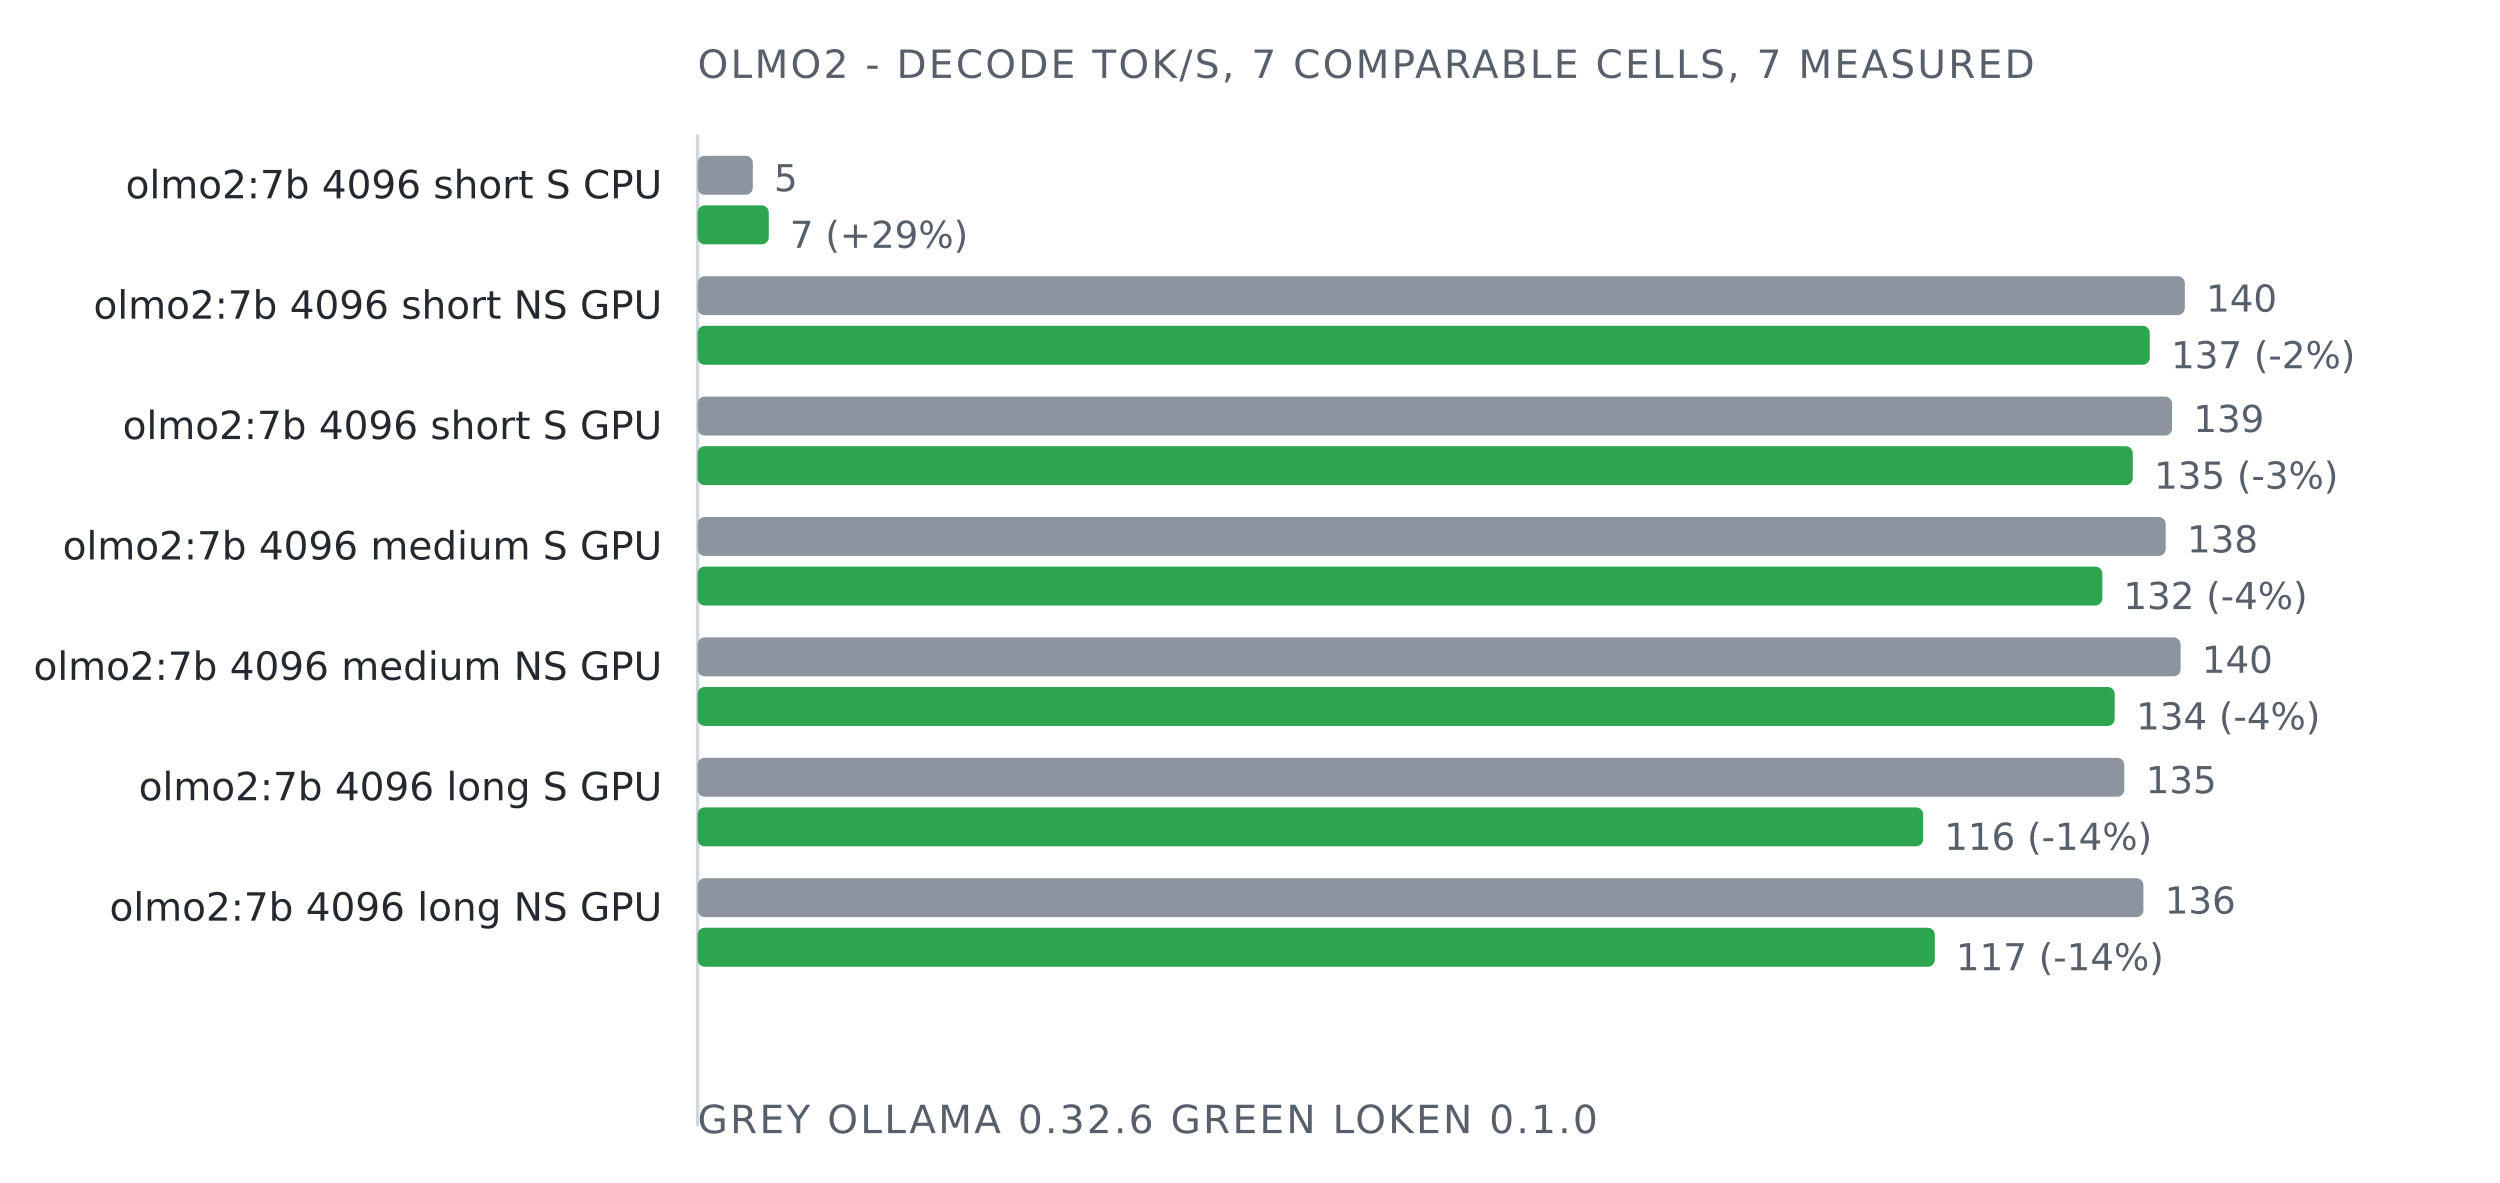
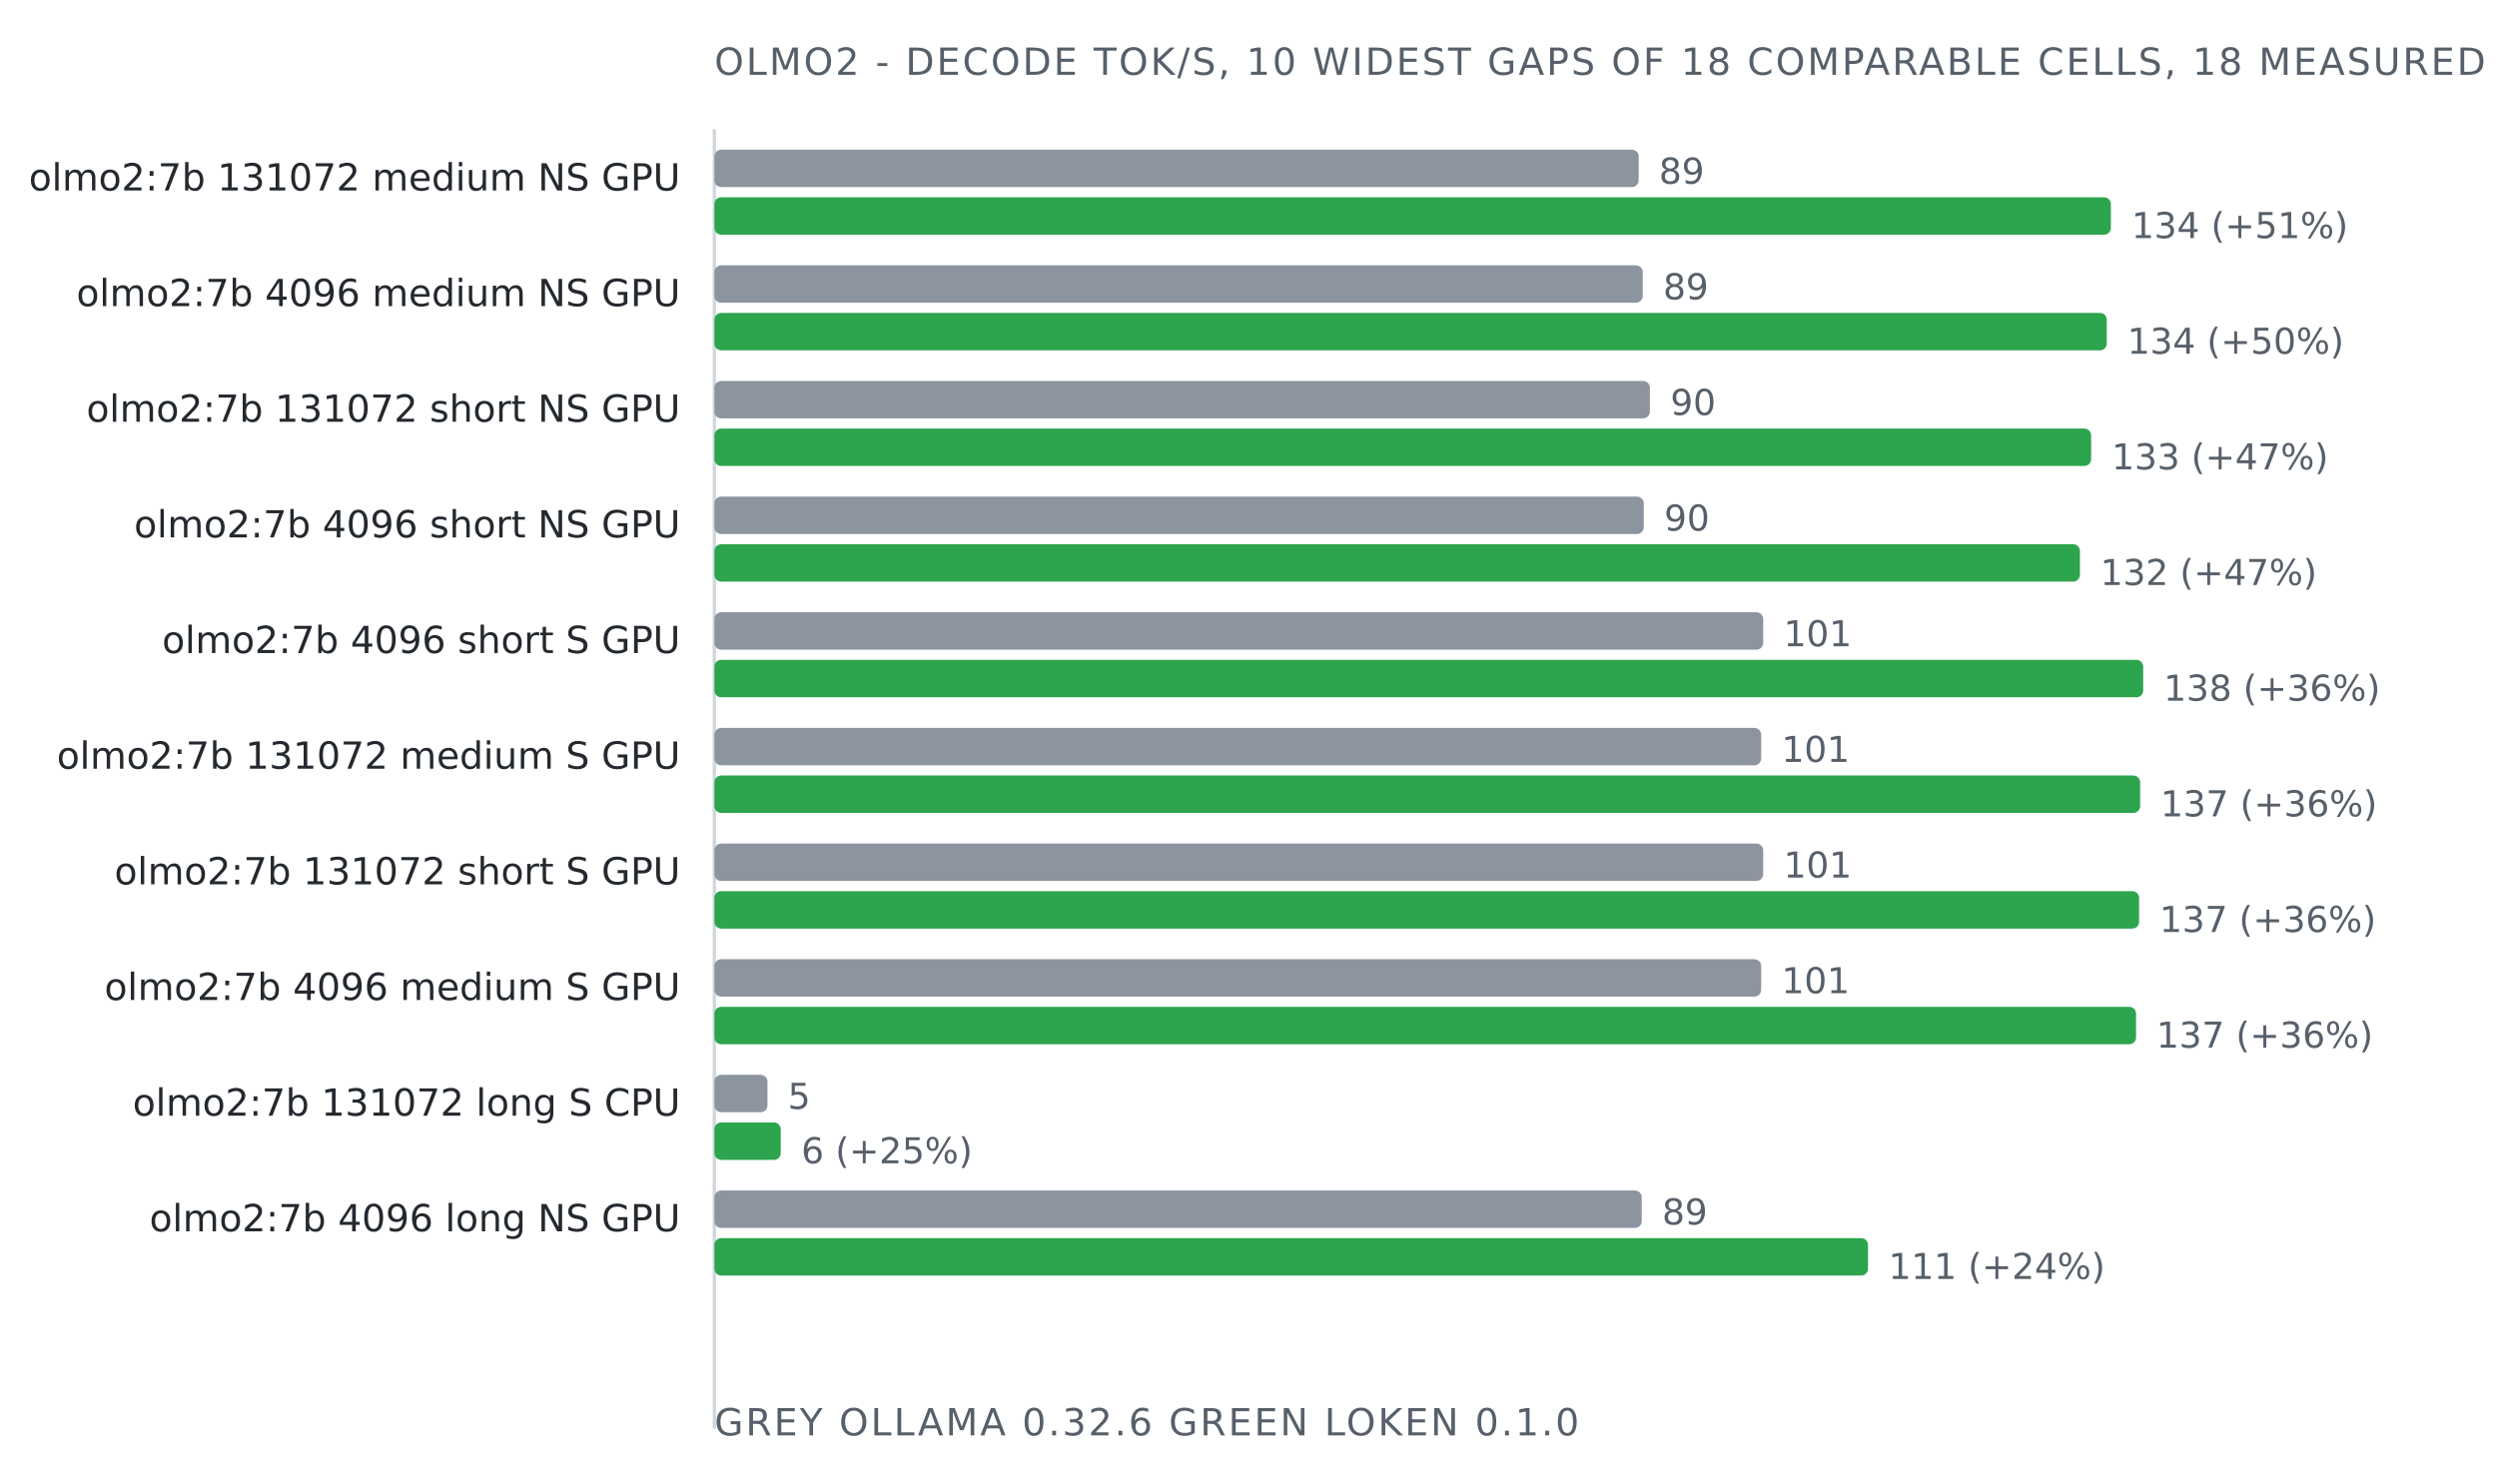
- <svg xmlns="http://www.w3.org/2000/svg" width="706" height="334" viewBox="0 0 706 334" font-family="DejaVu Sans, Liberation Sans, Helvetica, Arial, sans-serif">
+ <svg xmlns="http://www.w3.org/2000/svg" width="734" height="436" viewBox="0 0 734 436" font-family="DejaVu Sans, Liberation Sans, Helvetica, Arial, sans-serif">
  <style>.t{fill:#57606a;font-size:10.5px}.m{fill:#24292f;font-size:11px}.h{fill:#57606a;font-size:11px;letter-spacing:.06em}.o{fill:#8c959f}.l{fill:#2da44e}.ax{stroke:#d0d7de;stroke-width:1}@media (prefers-color-scheme:dark){.t,.h{fill:#8b949e}.m{fill:#e6edf3}.o{fill:#6e7681}.l{fill:#3fb950}.ax{stroke:#30363d}}</style>
-   <text class="h" x="197" y="22">OLMO2 - DECODE TOK/S, 7 COMPARABLE CELLS, 7 MEASURED</text>
-   <line class="ax" x1="197" y1="38" x2="197" y2="318" />
-   <text class="m" x="187" y="56" text-anchor="end">olmo2:7b 4096 short S CPU</text>
-   <rect class="o" x="197" y="44" width="15.6" height="11" rx="2" />
-   <rect class="l" x="197" y="58" width="20.1" height="11" rx="2" />
-   <text class="t" x="218.567" y="54">5</text>
-   <text class="t" x="223.057" y="70">7  (+29%)</text>
-   <text class="m" x="187" y="90" text-anchor="end">olmo2:7b 4096 short NS GPU</text>
-   <rect class="o" x="197" y="78" width="420.0" height="11" rx="2" />
-   <rect class="l" x="197" y="92" width="410.1" height="11" rx="2" />
-   <text class="t" x="623.0" y="88">140</text>
-   <text class="t" x="613.121" y="104">137  (-2%)</text>
-   <text class="m" x="187" y="124" text-anchor="end">olmo2:7b 4096 short S GPU</text>
-   <rect class="o" x="197" y="112" width="416.4" height="11" rx="2" />
-   <rect class="l" x="197" y="126" width="405.3" height="11" rx="2" />
-   <text class="t" x="619.408" y="122">139</text>
-   <text class="t" x="608.331" y="138">135  (-3%)</text>
-   <text class="m" x="187" y="158" text-anchor="end">olmo2:7b 4096 medium S GPU</text>
-   <rect class="o" x="197" y="146" width="414.6" height="11" rx="2" />
-   <rect class="l" x="197" y="160" width="396.7" height="11" rx="2" />
-   <text class="t" x="617.612" y="156">138</text>
-   <text class="t" x="599.65" y="172">132  (-4%)</text>
-   <text class="m" x="187" y="192" text-anchor="end">olmo2:7b 4096 medium NS GPU</text>
-   <rect class="o" x="197" y="180" width="418.8" height="11" rx="2" />
-   <rect class="l" x="197" y="194" width="400.2" height="11" rx="2" />
-   <text class="t" x="621.803" y="190">140</text>
-   <text class="t" x="603.242" y="206">134  (-4%)</text>
-   <text class="m" x="187" y="226" text-anchor="end">olmo2:7b 4096 long S GPU</text>
-   <rect class="o" x="197" y="214" width="402.9" height="11" rx="2" />
-   <rect class="l" x="197" y="228" width="346.1" height="11" rx="2" />
-   <text class="t" x="605.937" y="224">135</text>
-   <text class="t" x="549.058" y="240">116  (-14%)</text>
-   <text class="m" x="187" y="260" text-anchor="end">olmo2:7b 4096 long NS GPU</text>
-   <rect class="o" x="197" y="248" width="408.3" height="11" rx="2" />
-   <rect class="l" x="197" y="262" width="349.4" height="11" rx="2" />
-   <text class="t" x="611.325" y="258">136</text>
-   <text class="t" x="552.351" y="274">117  (-14%)</text>
-   <text class="h" x="197" y="320">GREY OLLAMA 0.32.6   GREEN LOKEN 0.1.0</text>
+   <text class="h" x="210" y="22">OLMO2 - DECODE TOK/S, 10 WIDEST GAPS OF 18 COMPARABLE CELLS, 18 MEASURED</text>
+   <line class="ax" x1="210" y1="38" x2="210" y2="420" />
+   <text class="m" x="200" y="56" text-anchor="end">olmo2:7b 131072 medium NS GPU</text>
+   <rect class="o" x="210" y="44" width="271.7" height="11" rx="2" />
+   <rect class="l" x="210" y="58" width="410.5" height="11" rx="2" />
+   <text class="t" x="487.657" y="54">89</text>
+   <text class="t" x="626.538" y="70">134  (+51%)</text>
+   <text class="m" x="200" y="90" text-anchor="end">olmo2:7b 4096 medium NS GPU</text>
+   <rect class="o" x="210" y="78" width="272.9" height="11" rx="2" />
+   <rect class="l" x="210" y="92" width="409.3" height="11" rx="2" />
+   <text class="t" x="488.878" y="88">89</text>
+   <text class="t" x="625.317" y="104">134  (+50%)</text>
+   <text class="m" x="200" y="124" text-anchor="end">olmo2:7b 131072 short NS GPU</text>
+   <rect class="o" x="210" y="112" width="275.0" height="11" rx="2" />
+   <rect class="l" x="210" y="126" width="404.7" height="11" rx="2" />
+   <text class="t" x="491.015" y="122">90</text>
+   <text class="t" x="620.738" y="138">133  (+47%)</text>
+   <text class="m" x="200" y="158" text-anchor="end">olmo2:7b 4096 short NS GPU</text>
+   <rect class="o" x="210" y="146" width="273.2" height="11" rx="2" />
+   <rect class="l" x="210" y="160" width="401.4" height="11" rx="2" />
+   <text class="t" x="489.183" y="156">90</text>
+   <text class="t" x="617.381" y="172">132  (+47%)</text>
+   <text class="m" x="200" y="192" text-anchor="end">olmo2:7b 4096 short S GPU</text>
+   <rect class="o" x="210" y="180" width="308.3" height="11" rx="2" />
+   <rect class="l" x="210" y="194" width="420.0" height="11" rx="2" />
+   <text class="t" x="524.285" y="190">101</text>
+   <text class="t" x="636.0" y="206">138  (+36%)</text>
+   <text class="m" x="200" y="226" text-anchor="end">olmo2:7b 131072 medium S GPU</text>
+   <rect class="o" x="210" y="214" width="307.7" height="11" rx="2" />
+   <rect class="l" x="210" y="228" width="419.1" height="11" rx="2" />
+   <text class="t" x="523.674" y="224">101</text>
+   <text class="t" x="635.084" y="240">137  (+36%)</text>
+   <text class="m" x="200" y="260" text-anchor="end">olmo2:7b 131072 short S GPU</text>
+   <rect class="o" x="210" y="248" width="308.3" height="11" rx="2" />
+   <rect class="l" x="210" y="262" width="418.8" height="11" rx="2" />
+   <text class="t" x="524.285" y="258">101</text>
+   <text class="t" x="634.779" y="274">137  (+36%)</text>
+   <text class="m" x="200" y="294" text-anchor="end">olmo2:7b 4096 medium S GPU</text>
+   <rect class="o" x="210" y="282" width="307.7" height="11" rx="2" />
+   <rect class="l" x="210" y="296" width="417.9" height="11" rx="2" />
+   <text class="t" x="523.674" y="292">101</text>
+   <text class="t" x="633.863" y="308">137  (+36%)</text>
+   <text class="m" x="200" y="328" text-anchor="end">olmo2:7b 131072 long S CPU</text>
+   <rect class="o" x="210" y="316" width="15.6" height="11" rx="2" />
+   <rect class="l" x="210" y="330" width="19.5" height="11" rx="2" />
+   <text class="t" x="231.567" y="326">5</text>
+   <text class="t" x="235.535" y="342">6  (+25%)</text>
+   <text class="m" x="200" y="362" text-anchor="end">olmo2:7b 4096 long NS GPU</text>
+   <rect class="o" x="210" y="350" width="272.6" height="11" rx="2" />
+   <rect class="l" x="210" y="364" width="339.1" height="11" rx="2" />
+   <text class="t" x="488.573" y="360">89</text>
+   <text class="t" x="555.113" y="376">111  (+24%)</text>
+   <text class="h" x="210" y="422">GREY OLLAMA 0.32.6   GREEN LOKEN 0.1.0</text>
</svg>
